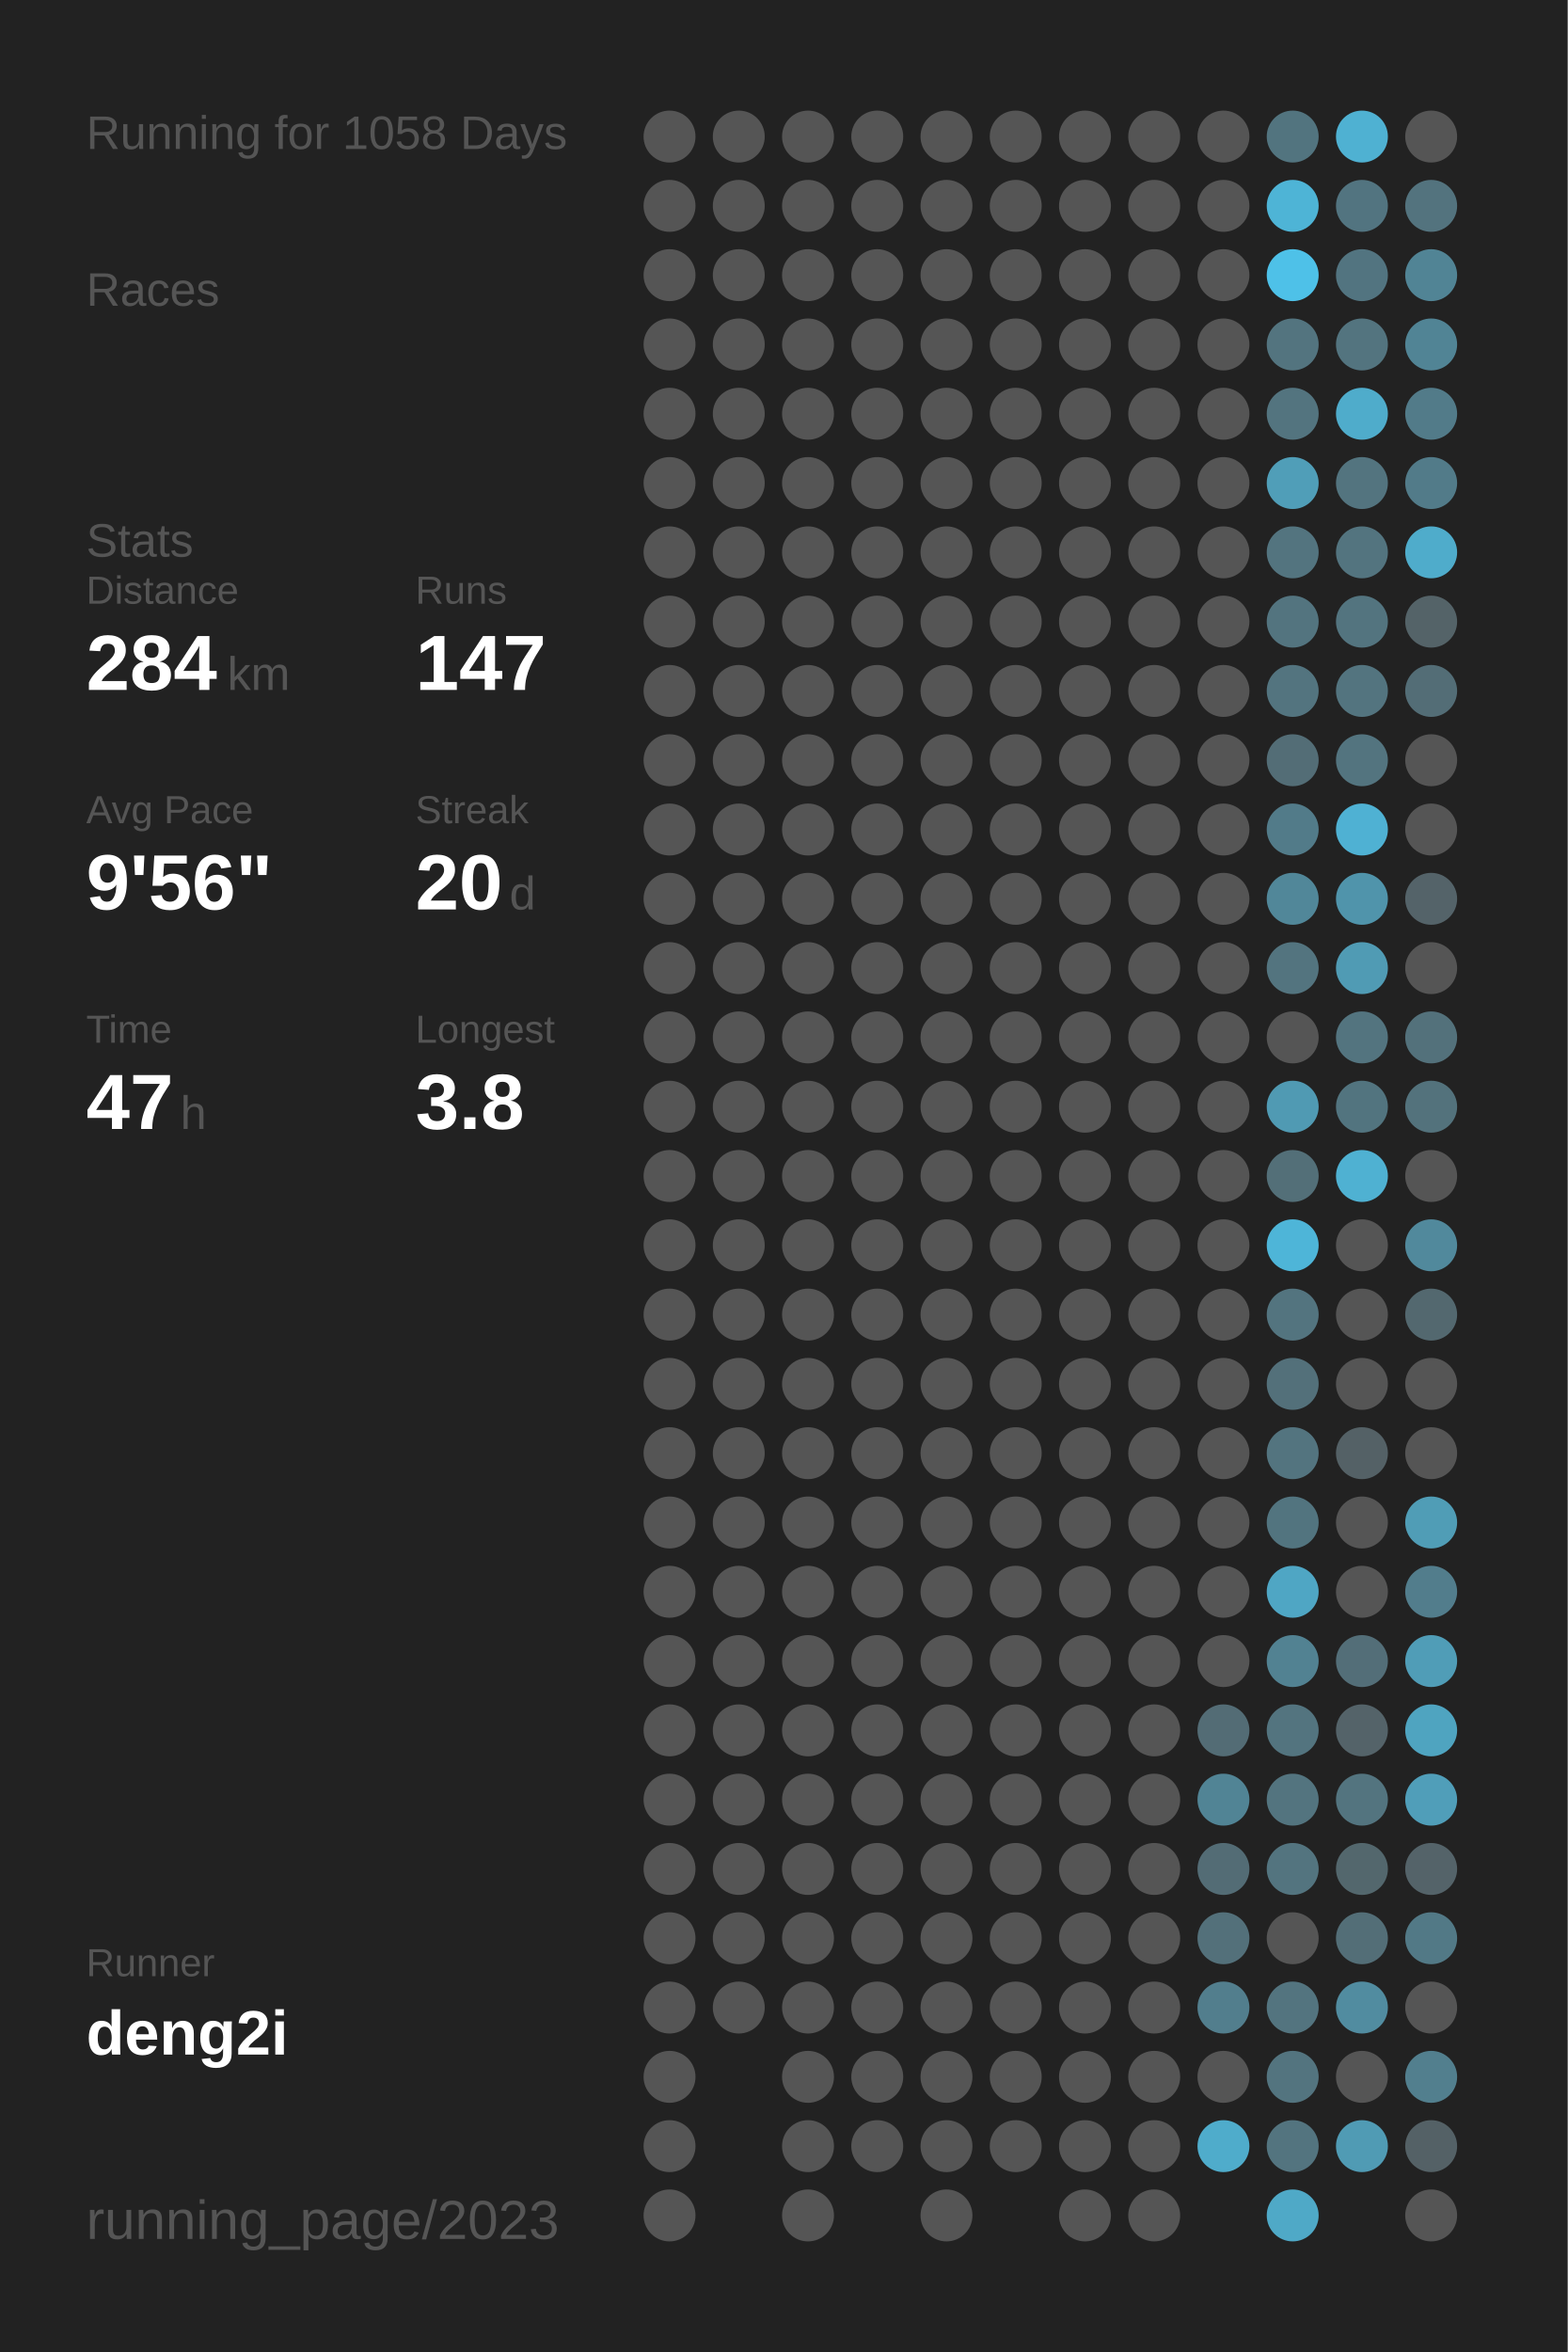
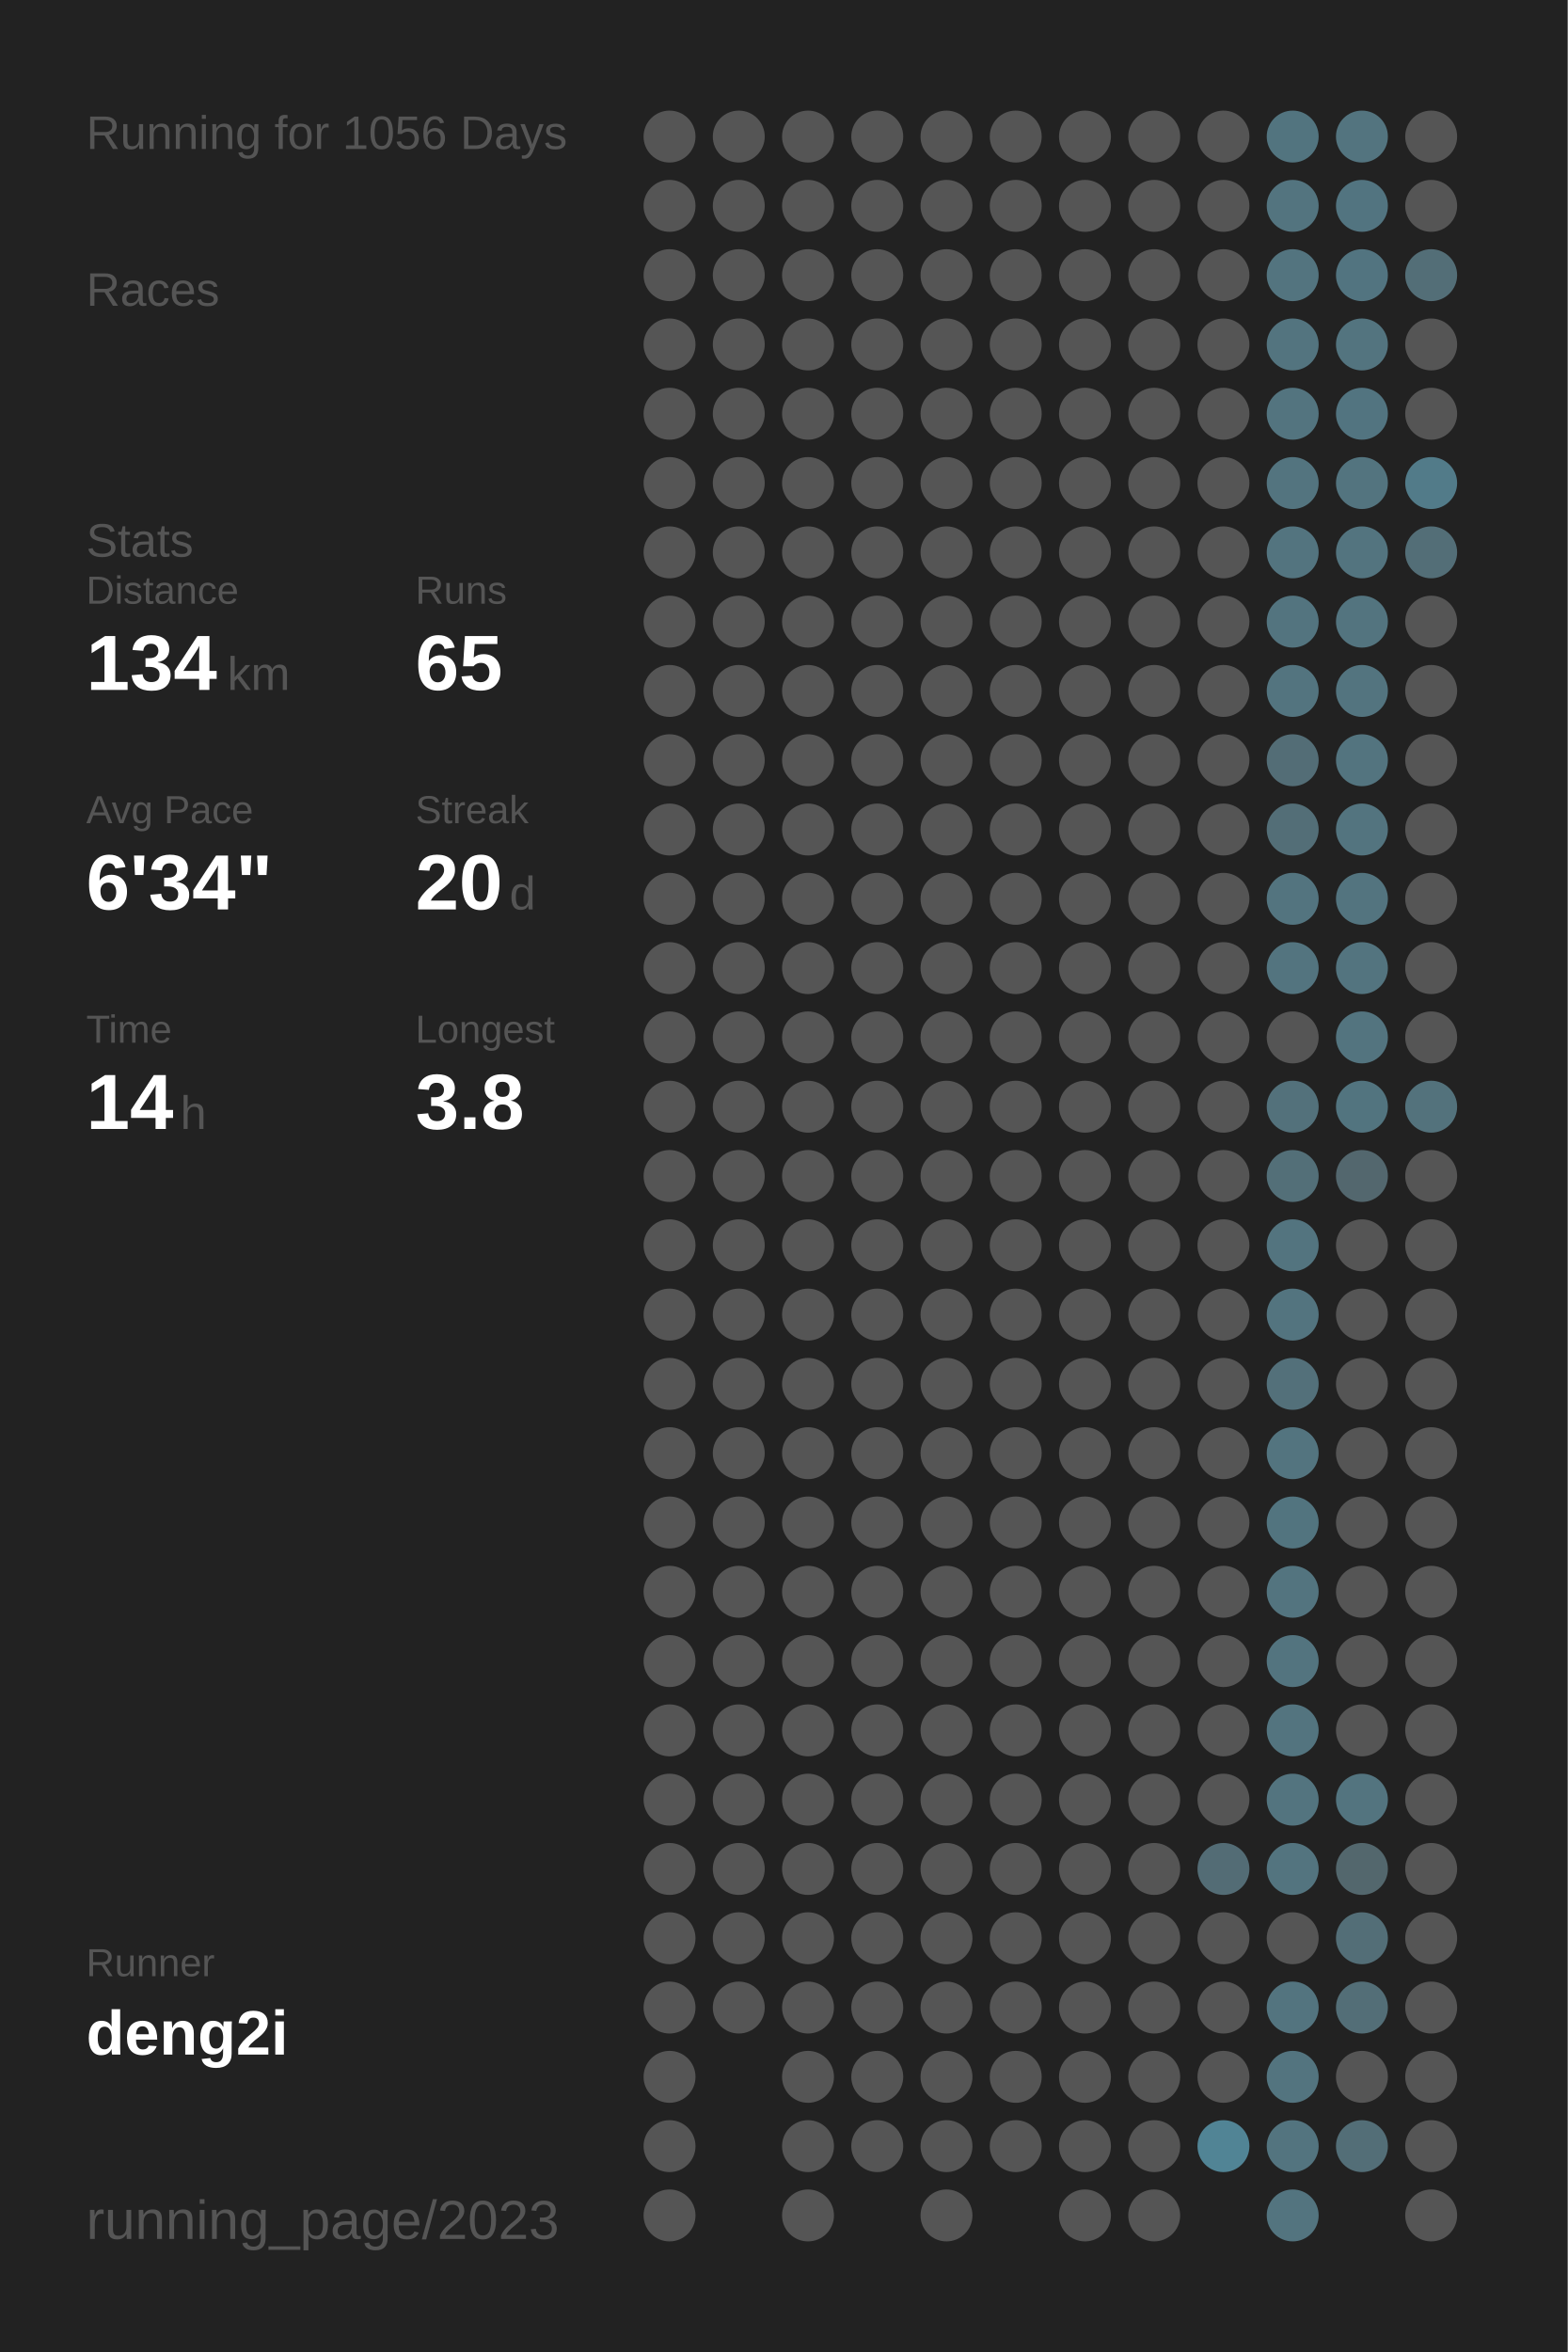
<svg xmlns="http://www.w3.org/2000/svg" baseProfile="full" height="300mm" version="1.1" viewBox="0,0,200,300" width="200mm">
  <defs />
  <rect fill="#222222" height="300" width="200" x="0" y="0" />
-   <text fill="#555555" style="font-size:6px; font-family:Arial;" x="11" y="19">Running for 1058 Days</text>
+   <text fill="#555555" style="font-size:6px; font-family:Arial;" x="11" y="19">Running for 1056 Days</text>
  <text fill="#555555" style="font-size:6px; font-family:Arial;" x="11" y="39">Races</text>
  <text fill="#555555" style="font-size:6px; font-family:Arial;" x="11" y="71">Stats</text>
  <text fill="#555555" style="font-size:5px; font-family:Arial;" x="11" y="77">Distance</text>
-   <text fill="#FFFFFF" style="font-size:10px; font-family:Arial; font-weight:bold;" x="11" y="88">284</text>
+   <text fill="#FFFFFF" style="font-size:10px; font-family:Arial; font-weight:bold;" x="11" y="88">134</text>
  <text fill="#555555" style="font-size:6px; font-family:Arial;" x="29" y="88">km</text>
  <text fill="#555555" style="font-size:5px; font-family:Arial;" x="53" y="77">Runs</text>
-   <text fill="#FFFFFF" style="font-size:10px; font-family:Arial; font-weight:bold;" x="53" y="88">147</text>
+   <text fill="#FFFFFF" style="font-size:10px; font-family:Arial; font-weight:bold;" x="53" y="88">65</text>
  <text fill="#555555" style="font-size:5px; font-family:Arial;" x="11" y="105">Avg Pace</text>
-   <text fill="#FFFFFF" style="font-size:10px; font-family:Arial; font-weight:bold;" x="11" y="116">9'56"</text>
+   <text fill="#FFFFFF" style="font-size:10px; font-family:Arial; font-weight:bold;" x="11" y="116">6'34"</text>
  <text fill="#555555" style="font-size:5px; font-family:Arial;" x="53" y="105">Streak</text>
  <text fill="#FFFFFF" style="font-size:10px; font-family:Arial; font-weight:bold;" x="53" y="116">20</text>
  <text fill="#555555" style="font-size:6px; font-family:Arial;" x="65" y="116">d</text>
  <text fill="#555555" style="font-size:5px; font-family:Arial;" x="11" y="133">Time</text>
-   <text fill="#FFFFFF" style="font-size:10px; font-family:Arial; font-weight:bold;" x="11" y="144">47</text>
+   <text fill="#FFFFFF" style="font-size:10px; font-family:Arial; font-weight:bold;" x="11" y="144">14</text>
  <text fill="#555555" style="font-size:6px; font-family:Arial;" x="23" y="144">h</text>
  <text fill="#555555" style="font-size:5px; font-family:Arial;" x="53" y="133">Longest</text>
  <text fill="#FFFFFF" style="font-size:10px; font-family:Arial; font-weight:bold;" x="53" y="144">3.8</text>
  <text fill="#555555" style="font-size:5px; font-family:Arial;" x="11" y="252.065">Runner</text>
  <text fill="#FFFFFF" style="font-size:8px; font-family:Arial; font-weight:bold;" x="11" y="262.065">deng2i</text>
  <text fill="#555555" style="font-size:7px; font-family:Arial;" x="11" y="285.581">running_page/2023</text>
  <circle cx="85.417" cy="17.419" fill="#555555" r="3.312" />
  <circle cx="85.417" cy="26.258" fill="#555555" r="3.312" />
  <circle cx="85.417" cy="35.097" fill="#555555" r="3.312" />
  <circle cx="85.417" cy="43.935" fill="#555555" r="3.312" />
  <circle cx="85.417" cy="52.774" fill="#555555" r="3.312" />
  <circle cx="85.417" cy="61.613" fill="#555555" r="3.312" />
  <circle cx="85.417" cy="70.452" fill="#555555" r="3.312" />
  <circle cx="85.417" cy="79.29" fill="#555555" r="3.312" />
  <circle cx="85.417" cy="88.129" fill="#555555" r="3.312" />
  <circle cx="85.417" cy="96.968" fill="#555555" r="3.312" />
  <circle cx="85.417" cy="105.806" fill="#555555" r="3.312" />
  <circle cx="85.417" cy="114.645" fill="#555555" r="3.312" />
  <circle cx="85.417" cy="123.484" fill="#555555" r="3.312" />
  <circle cx="85.417" cy="132.323" fill="#555555" r="3.312" />
  <circle cx="85.417" cy="141.161" fill="#555555" r="3.312" />
  <circle cx="85.417" cy="150" fill="#555555" r="3.312" />
  <circle cx="85.417" cy="158.839" fill="#555555" r="3.312" />
  <circle cx="85.417" cy="167.677" fill="#555555" r="3.312" />
  <circle cx="85.417" cy="176.516" fill="#555555" r="3.312" />
  <circle cx="85.417" cy="185.355" fill="#555555" r="3.312" />
  <circle cx="85.417" cy="194.194" fill="#555555" r="3.312" />
  <circle cx="85.417" cy="203.032" fill="#555555" r="3.312" />
  <circle cx="85.417" cy="211.871" fill="#555555" r="3.312" />
  <circle cx="85.417" cy="220.71" fill="#555555" r="3.312" />
  <circle cx="85.417" cy="229.548" fill="#555555" r="3.312" />
  <circle cx="85.417" cy="238.387" fill="#555555" r="3.312" />
  <circle cx="85.417" cy="247.226" fill="#555555" r="3.312" />
  <circle cx="85.417" cy="256.065" fill="#555555" r="3.312" />
  <circle cx="85.417" cy="264.903" fill="#555555" r="3.312" />
  <circle cx="85.417" cy="273.742" fill="#555555" r="3.312" />
  <circle cx="85.417" cy="282.581" fill="#555555" r="3.312" />
  <circle cx="94.25" cy="17.419" fill="#555555" r="3.312" />
  <circle cx="94.25" cy="26.258" fill="#555555" r="3.312" />
  <circle cx="94.25" cy="35.097" fill="#555555" r="3.312" />
  <circle cx="94.25" cy="43.935" fill="#555555" r="3.312" />
  <circle cx="94.25" cy="52.774" fill="#555555" r="3.312" />
  <circle cx="94.25" cy="61.613" fill="#555555" r="3.312" />
  <circle cx="94.25" cy="70.452" fill="#555555" r="3.312" />
  <circle cx="94.25" cy="79.29" fill="#555555" r="3.312" />
  <circle cx="94.25" cy="88.129" fill="#555555" r="3.312" />
  <circle cx="94.25" cy="96.968" fill="#555555" r="3.312" />
  <circle cx="94.25" cy="105.806" fill="#555555" r="3.312" />
  <circle cx="94.25" cy="114.645" fill="#555555" r="3.312" />
  <circle cx="94.25" cy="123.484" fill="#555555" r="3.312" />
  <circle cx="94.25" cy="132.323" fill="#555555" r="3.312" />
  <circle cx="94.25" cy="141.161" fill="#555555" r="3.312" />
  <circle cx="94.25" cy="150" fill="#555555" r="3.312" />
  <circle cx="94.25" cy="158.839" fill="#555555" r="3.312" />
  <circle cx="94.25" cy="167.677" fill="#555555" r="3.312" />
  <circle cx="94.25" cy="176.516" fill="#555555" r="3.312" />
  <circle cx="94.25" cy="185.355" fill="#555555" r="3.312" />
  <circle cx="94.25" cy="194.194" fill="#555555" r="3.312" />
  <circle cx="94.25" cy="203.032" fill="#555555" r="3.312" />
  <circle cx="94.25" cy="211.871" fill="#555555" r="3.312" />
  <circle cx="94.25" cy="220.71" fill="#555555" r="3.312" />
  <circle cx="94.25" cy="229.548" fill="#555555" r="3.312" />
  <circle cx="94.25" cy="238.387" fill="#555555" r="3.312" />
  <circle cx="94.25" cy="247.226" fill="#555555" r="3.312" />
  <circle cx="94.25" cy="256.065" fill="#555555" r="3.312" />
  <circle cx="103.083" cy="17.419" fill="#555555" r="3.312" />
  <circle cx="103.083" cy="26.258" fill="#555555" r="3.312" />
  <circle cx="103.083" cy="35.097" fill="#555555" r="3.312" />
  <circle cx="103.083" cy="43.935" fill="#555555" r="3.312" />
  <circle cx="103.083" cy="52.774" fill="#555555" r="3.312" />
  <circle cx="103.083" cy="61.613" fill="#555555" r="3.312" />
  <circle cx="103.083" cy="70.452" fill="#555555" r="3.312" />
  <circle cx="103.083" cy="79.29" fill="#555555" r="3.312" />
  <circle cx="103.083" cy="88.129" fill="#555555" r="3.312" />
  <circle cx="103.083" cy="96.968" fill="#555555" r="3.312" />
  <circle cx="103.083" cy="105.806" fill="#555555" r="3.312" />
  <circle cx="103.083" cy="114.645" fill="#555555" r="3.312" />
  <circle cx="103.083" cy="123.484" fill="#555555" r="3.312" />
  <circle cx="103.083" cy="132.323" fill="#555555" r="3.312" />
  <circle cx="103.083" cy="141.161" fill="#555555" r="3.312" />
  <circle cx="103.083" cy="150" fill="#555555" r="3.312" />
  <circle cx="103.083" cy="158.839" fill="#555555" r="3.312" />
  <circle cx="103.083" cy="167.677" fill="#555555" r="3.312" />
  <circle cx="103.083" cy="176.516" fill="#555555" r="3.312" />
  <circle cx="103.083" cy="185.355" fill="#555555" r="3.312" />
  <circle cx="103.083" cy="194.194" fill="#555555" r="3.312" />
  <circle cx="103.083" cy="203.032" fill="#555555" r="3.312" />
  <circle cx="103.083" cy="211.871" fill="#555555" r="3.312" />
  <circle cx="103.083" cy="220.71" fill="#555555" r="3.312" />
  <circle cx="103.083" cy="229.548" fill="#555555" r="3.312" />
  <circle cx="103.083" cy="238.387" fill="#555555" r="3.312" />
  <circle cx="103.083" cy="247.226" fill="#555555" r="3.312" />
  <circle cx="103.083" cy="256.065" fill="#555555" r="3.312" />
  <circle cx="103.083" cy="264.903" fill="#555555" r="3.312" />
  <circle cx="103.083" cy="273.742" fill="#555555" r="3.312" />
  <circle cx="103.083" cy="282.581" fill="#555555" r="3.312" />
  <circle cx="111.917" cy="17.419" fill="#555555" r="3.312" />
  <circle cx="111.917" cy="26.258" fill="#555555" r="3.312" />
  <circle cx="111.917" cy="35.097" fill="#555555" r="3.312" />
  <circle cx="111.917" cy="43.935" fill="#555555" r="3.312" />
  <circle cx="111.917" cy="52.774" fill="#555555" r="3.312" />
  <circle cx="111.917" cy="61.613" fill="#555555" r="3.312" />
  <circle cx="111.917" cy="70.452" fill="#555555" r="3.312" />
  <circle cx="111.917" cy="79.29" fill="#555555" r="3.312" />
  <circle cx="111.917" cy="88.129" fill="#555555" r="3.312" />
  <circle cx="111.917" cy="96.968" fill="#555555" r="3.312" />
  <circle cx="111.917" cy="105.806" fill="#555555" r="3.312" />
  <circle cx="111.917" cy="114.645" fill="#555555" r="3.312" />
  <circle cx="111.917" cy="123.484" fill="#555555" r="3.312" />
  <circle cx="111.917" cy="132.323" fill="#555555" r="3.312" />
  <circle cx="111.917" cy="141.161" fill="#555555" r="3.312" />
  <circle cx="111.917" cy="150" fill="#555555" r="3.312" />
  <circle cx="111.917" cy="158.839" fill="#555555" r="3.312" />
  <circle cx="111.917" cy="167.677" fill="#555555" r="3.312" />
  <circle cx="111.917" cy="176.516" fill="#555555" r="3.312" />
  <circle cx="111.917" cy="185.355" fill="#555555" r="3.312" />
  <circle cx="111.917" cy="194.194" fill="#555555" r="3.312" />
  <circle cx="111.917" cy="203.032" fill="#555555" r="3.312" />
  <circle cx="111.917" cy="211.871" fill="#555555" r="3.312" />
  <circle cx="111.917" cy="220.71" fill="#555555" r="3.312" />
  <circle cx="111.917" cy="229.548" fill="#555555" r="3.312" />
  <circle cx="111.917" cy="238.387" fill="#555555" r="3.312" />
  <circle cx="111.917" cy="247.226" fill="#555555" r="3.312" />
  <circle cx="111.917" cy="256.065" fill="#555555" r="3.312" />
  <circle cx="111.917" cy="264.903" fill="#555555" r="3.312" />
  <circle cx="111.917" cy="273.742" fill="#555555" r="3.312" />
  <circle cx="120.75" cy="17.419" fill="#555555" r="3.312" />
  <circle cx="120.75" cy="26.258" fill="#555555" r="3.312" />
  <circle cx="120.75" cy="35.097" fill="#555555" r="3.312" />
  <circle cx="120.75" cy="43.935" fill="#555555" r="3.312" />
  <circle cx="120.75" cy="52.774" fill="#555555" r="3.312" />
  <circle cx="120.75" cy="61.613" fill="#555555" r="3.312" />
  <circle cx="120.75" cy="70.452" fill="#555555" r="3.312" />
  <circle cx="120.75" cy="79.29" fill="#555555" r="3.312" />
  <circle cx="120.75" cy="88.129" fill="#555555" r="3.312" />
  <circle cx="120.75" cy="96.968" fill="#555555" r="3.312" />
  <circle cx="120.75" cy="105.806" fill="#555555" r="3.312" />
  <circle cx="120.75" cy="114.645" fill="#555555" r="3.312" />
  <circle cx="120.75" cy="123.484" fill="#555555" r="3.312" />
  <circle cx="120.75" cy="132.323" fill="#555555" r="3.312" />
  <circle cx="120.75" cy="141.161" fill="#555555" r="3.312" />
  <circle cx="120.75" cy="150" fill="#555555" r="3.312" />
  <circle cx="120.75" cy="158.839" fill="#555555" r="3.312" />
  <circle cx="120.75" cy="167.677" fill="#555555" r="3.312" />
  <circle cx="120.75" cy="176.516" fill="#555555" r="3.312" />
  <circle cx="120.75" cy="185.355" fill="#555555" r="3.312" />
  <circle cx="120.75" cy="194.194" fill="#555555" r="3.312" />
  <circle cx="120.75" cy="203.032" fill="#555555" r="3.312" />
  <circle cx="120.75" cy="211.871" fill="#555555" r="3.312" />
  <circle cx="120.75" cy="220.71" fill="#555555" r="3.312" />
  <circle cx="120.75" cy="229.548" fill="#555555" r="3.312" />
  <circle cx="120.75" cy="238.387" fill="#555555" r="3.312" />
  <circle cx="120.75" cy="247.226" fill="#555555" r="3.312" />
  <circle cx="120.75" cy="256.065" fill="#555555" r="3.312" />
  <circle cx="120.75" cy="264.903" fill="#555555" r="3.312" />
  <circle cx="120.75" cy="273.742" fill="#555555" r="3.312" />
  <circle cx="120.75" cy="282.581" fill="#555555" r="3.312" />
  <circle cx="129.583" cy="17.419" fill="#555555" r="3.312" />
  <circle cx="129.583" cy="26.258" fill="#555555" r="3.312" />
  <circle cx="129.583" cy="35.097" fill="#555555" r="3.312" />
  <circle cx="129.583" cy="43.935" fill="#555555" r="3.312" />
  <circle cx="129.583" cy="52.774" fill="#555555" r="3.312" />
  <circle cx="129.583" cy="61.613" fill="#555555" r="3.312" />
  <circle cx="129.583" cy="70.452" fill="#555555" r="3.312" />
  <circle cx="129.583" cy="79.29" fill="#555555" r="3.312" />
  <circle cx="129.583" cy="88.129" fill="#555555" r="3.312" />
  <circle cx="129.583" cy="96.968" fill="#555555" r="3.312" />
  <circle cx="129.583" cy="105.806" fill="#555555" r="3.312" />
  <circle cx="129.583" cy="114.645" fill="#555555" r="3.312" />
  <circle cx="129.583" cy="123.484" fill="#555555" r="3.312" />
  <circle cx="129.583" cy="132.323" fill="#555555" r="3.312" />
  <circle cx="129.583" cy="141.161" fill="#555555" r="3.312" />
  <circle cx="129.583" cy="150" fill="#555555" r="3.312" />
  <circle cx="129.583" cy="158.839" fill="#555555" r="3.312" />
  <circle cx="129.583" cy="167.677" fill="#555555" r="3.312" />
  <circle cx="129.583" cy="176.516" fill="#555555" r="3.312" />
  <circle cx="129.583" cy="185.355" fill="#555555" r="3.312" />
  <circle cx="129.583" cy="194.194" fill="#555555" r="3.312" />
  <circle cx="129.583" cy="203.032" fill="#555555" r="3.312" />
  <circle cx="129.583" cy="211.871" fill="#555555" r="3.312" />
  <circle cx="129.583" cy="220.71" fill="#555555" r="3.312" />
  <circle cx="129.583" cy="229.548" fill="#555555" r="3.312" />
  <circle cx="129.583" cy="238.387" fill="#555555" r="3.312" />
  <circle cx="129.583" cy="247.226" fill="#555555" r="3.312" />
  <circle cx="129.583" cy="256.065" fill="#555555" r="3.312" />
  <circle cx="129.583" cy="264.903" fill="#555555" r="3.312" />
  <circle cx="129.583" cy="273.742" fill="#555555" r="3.312" />
  <circle cx="138.417" cy="17.419" fill="#555555" r="3.312" />
  <circle cx="138.417" cy="26.258" fill="#555555" r="3.312" />
  <circle cx="138.417" cy="35.097" fill="#555555" r="3.312" />
  <circle cx="138.417" cy="43.935" fill="#555555" r="3.312" />
  <circle cx="138.417" cy="52.774" fill="#555555" r="3.312" />
  <circle cx="138.417" cy="61.613" fill="#555555" r="3.312" />
  <circle cx="138.417" cy="70.452" fill="#555555" r="3.312" />
  <circle cx="138.417" cy="79.29" fill="#555555" r="3.312" />
  <circle cx="138.417" cy="88.129" fill="#555555" r="3.312" />
  <circle cx="138.417" cy="96.968" fill="#555555" r="3.312" />
  <circle cx="138.417" cy="105.806" fill="#555555" r="3.312" />
  <circle cx="138.417" cy="114.645" fill="#555555" r="3.312" />
  <circle cx="138.417" cy="123.484" fill="#555555" r="3.312" />
  <circle cx="138.417" cy="132.323" fill="#555555" r="3.312" />
  <circle cx="138.417" cy="141.161" fill="#555555" r="3.312" />
  <circle cx="138.417" cy="150" fill="#555555" r="3.312" />
  <circle cx="138.417" cy="158.839" fill="#555555" r="3.312" />
  <circle cx="138.417" cy="167.677" fill="#555555" r="3.312" />
  <circle cx="138.417" cy="176.516" fill="#555555" r="3.312" />
  <circle cx="138.417" cy="185.355" fill="#555555" r="3.312" />
  <circle cx="138.417" cy="194.194" fill="#555555" r="3.312" />
  <circle cx="138.417" cy="203.032" fill="#555555" r="3.312" />
  <circle cx="138.417" cy="211.871" fill="#555555" r="3.312" />
  <circle cx="138.417" cy="220.71" fill="#555555" r="3.312" />
  <circle cx="138.417" cy="229.548" fill="#555555" r="3.312" />
  <circle cx="138.417" cy="238.387" fill="#555555" r="3.312" />
  <circle cx="138.417" cy="247.226" fill="#555555" r="3.312" />
  <circle cx="138.417" cy="256.065" fill="#555555" r="3.312" />
  <circle cx="138.417" cy="264.903" fill="#555555" r="3.312" />
  <circle cx="138.417" cy="273.742" fill="#555555" r="3.312" />
  <circle cx="138.417" cy="282.581" fill="#555555" r="3.312" />
  <circle cx="147.25" cy="17.419" fill="#555555" r="3.312" />
  <circle cx="147.25" cy="26.258" fill="#555555" r="3.312" />
  <circle cx="147.25" cy="35.097" fill="#555555" r="3.312" />
  <circle cx="147.25" cy="43.935" fill="#555555" r="3.312" />
  <circle cx="147.25" cy="52.774" fill="#555555" r="3.312" />
  <circle cx="147.25" cy="61.613" fill="#555555" r="3.312" />
  <circle cx="147.25" cy="70.452" fill="#555555" r="3.312" />
  <circle cx="147.25" cy="79.29" fill="#555555" r="3.312" />
  <circle cx="147.25" cy="88.129" fill="#555555" r="3.312" />
  <circle cx="147.25" cy="96.968" fill="#555555" r="3.312" />
  <circle cx="147.25" cy="105.806" fill="#555555" r="3.312" />
  <circle cx="147.25" cy="114.645" fill="#555555" r="3.312" />
  <circle cx="147.25" cy="123.484" fill="#555555" r="3.312" />
  <circle cx="147.25" cy="132.323" fill="#555555" r="3.312" />
  <circle cx="147.25" cy="141.161" fill="#555555" r="3.312" />
  <circle cx="147.25" cy="150" fill="#555555" r="3.312" />
  <circle cx="147.25" cy="158.839" fill="#555555" r="3.312" />
  <circle cx="147.25" cy="167.677" fill="#555555" r="3.312" />
  <circle cx="147.25" cy="176.516" fill="#555555" r="3.312" />
  <circle cx="147.25" cy="185.355" fill="#555555" r="3.312" />
  <circle cx="147.25" cy="194.194" fill="#555555" r="3.312" />
  <circle cx="147.25" cy="203.032" fill="#555555" r="3.312" />
  <circle cx="147.25" cy="211.871" fill="#555555" r="3.312" />
  <circle cx="147.25" cy="220.71" fill="#555555" r="3.312" />
  <circle cx="147.25" cy="229.548" fill="#555555" r="3.312" />
  <circle cx="147.25" cy="238.387" fill="#555555" r="3.312" />
  <circle cx="147.25" cy="247.226" fill="#555555" r="3.312" />
  <circle cx="147.25" cy="256.065" fill="#555555" r="3.312" />
  <circle cx="147.25" cy="264.903" fill="#555555" r="3.312" />
  <circle cx="147.25" cy="273.742" fill="#555555" r="3.312" />
  <circle cx="147.25" cy="282.581" fill="#555555" r="3.312" />
  <circle cx="156.083" cy="17.419" fill="#555555" r="3.312" />
  <circle cx="156.083" cy="26.258" fill="#555555" r="3.312" />
  <circle cx="156.083" cy="35.097" fill="#555555" r="3.312" />
  <circle cx="156.083" cy="43.935" fill="#555555" r="3.312" />
  <circle cx="156.083" cy="52.774" fill="#555555" r="3.312" />
  <circle cx="156.083" cy="61.613" fill="#555555" r="3.312" />
  <circle cx="156.083" cy="70.452" fill="#555555" r="3.312" />
  <circle cx="156.083" cy="79.29" fill="#555555" r="3.312" />
  <circle cx="156.083" cy="88.129" fill="#555555" r="3.312" />
  <circle cx="156.083" cy="96.968" fill="#555555" r="3.312" />
  <circle cx="156.083" cy="105.806" fill="#555555" r="3.312" />
  <circle cx="156.083" cy="114.645" fill="#555555" r="3.312" />
  <circle cx="156.083" cy="123.484" fill="#555555" r="3.312" />
  <circle cx="156.083" cy="132.323" fill="#555555" r="3.312" />
  <circle cx="156.083" cy="141.161" fill="#555555" r="3.312" />
  <circle cx="156.083" cy="150" fill="#555555" r="3.312" />
  <circle cx="156.083" cy="158.839" fill="#555555" r="3.312" />
  <circle cx="156.083" cy="167.677" fill="#555555" r="3.312" />
  <circle cx="156.083" cy="176.516" fill="#555555" r="3.312" />
  <circle cx="156.083" cy="185.355" fill="#555555" r="3.312" />
  <circle cx="156.083" cy="194.194" fill="#555555" r="3.312" />
  <circle cx="156.083" cy="203.032" fill="#555555" r="3.312" />
  <circle cx="156.083" cy="211.871" fill="#555555" r="3.312" />
-   <circle cx="156.083" cy="220.71" fill="#536c75" r="3.312" />
-   <circle cx="156.083" cy="229.548" fill="#518495" r="3.312" />
+   <circle cx="156.083" cy="220.71" fill="#555555" r="3.312" />
+   <circle cx="156.083" cy="229.548" fill="#555555" r="3.312" />
  <circle cx="156.083" cy="238.387" fill="#536c75" r="3.312" />
-   <circle cx="156.083" cy="247.226" fill="#53707a" r="3.312" />
-   <circle cx="156.083" cy="256.065" fill="#527e8d" r="3.312" />
+   <circle cx="156.083" cy="247.226" fill="#555555" r="3.312" />
+   <circle cx="156.083" cy="256.065" fill="#555555" r="3.312" />
  <circle cx="156.083" cy="264.903" fill="#555555" r="3.312" />
-   <circle cx="156.083" cy="273.742" fill="#4faccb" r="3.312" />
+   <circle cx="156.083" cy="273.742" fill="#518495" r="3.312" />
  <circle cx="164.917" cy="17.419" fill="#52747f" r="3.312" />
-   <circle cx="164.917" cy="26.258" fill="#4eb4d6" r="3.312" />
-   <circle cx="164.917" cy="35.097" fill="#4ec1e8" r="3.312" />
+   <circle cx="164.917" cy="26.258" fill="#53747f" r="3.312" />
+   <circle cx="164.917" cy="35.097" fill="#53747f" r="3.312" />
  <circle cx="164.917" cy="43.935" fill="#53747f" r="3.312" />
  <circle cx="164.917" cy="52.774" fill="#53747f" r="3.312" />
-   <circle cx="164.917" cy="61.613" fill="#509eb8" r="3.312" />
+   <circle cx="164.917" cy="61.613" fill="#53747f" r="3.312" />
  <circle cx="164.917" cy="70.452" fill="#53747f" r="3.312" />
  <circle cx="164.917" cy="79.29" fill="#53747f" r="3.312" />
  <circle cx="164.917" cy="88.129" fill="#53747f" r="3.312" />
  <circle cx="164.917" cy="96.968" fill="#536d76" r="3.312" />
-   <circle cx="164.917" cy="105.806" fill="#527b89" r="3.312" />
-   <circle cx="164.917" cy="114.645" fill="#518799" r="3.312" />
+   <circle cx="164.917" cy="105.806" fill="#536e77" r="3.312" />
+   <circle cx="164.917" cy="114.645" fill="#53747f" r="3.312" />
  <circle cx="164.917" cy="123.484" fill="#53747f" r="3.312" />
  <circle cx="164.917" cy="132.323" fill="#555555" r="3.312" />
-   <circle cx="164.917" cy="141.161" fill="#509ab3" r="3.312" />
+   <circle cx="164.917" cy="141.161" fill="#53717b" r="3.312" />
  <circle cx="164.917" cy="150" fill="#536f78" r="3.312" />
-   <circle cx="164.917" cy="158.839" fill="#4eb5d8" r="3.312" />
+   <circle cx="164.917" cy="158.839" fill="#53747f" r="3.312" />
  <circle cx="164.917" cy="167.677" fill="#53747f" r="3.312" />
  <circle cx="164.917" cy="176.516" fill="#53707a" r="3.312" />
  <circle cx="164.917" cy="185.355" fill="#53747f" r="3.312" />
  <circle cx="164.917" cy="194.194" fill="#52747f" r="3.312" />
-   <circle cx="164.917" cy="203.032" fill="#4fa6c4" r="3.312" />
-   <circle cx="164.917" cy="211.871" fill="#528292" r="3.312" />
+   <circle cx="164.917" cy="203.032" fill="#53747f" r="3.312" />
+   <circle cx="164.917" cy="211.871" fill="#53747f" r="3.312" />
  <circle cx="164.917" cy="220.71" fill="#53747f" r="3.312" />
  <circle cx="164.917" cy="229.548" fill="#53747f" r="3.312" />
  <circle cx="164.917" cy="238.387" fill="#53747f" r="3.312" />
  <circle cx="164.917" cy="247.226" fill="#555555" r="3.312" />
  <circle cx="164.917" cy="256.065" fill="#53747f" r="3.312" />
  <circle cx="164.917" cy="264.903" fill="#53747f" r="3.312" />
  <circle cx="164.917" cy="273.742" fill="#53747f" r="3.312" />
-   <circle cx="164.917" cy="282.581" fill="#4fa9c7" r="3.312" />
-   <circle cx="173.75" cy="17.419" fill="#4fb1d2" r="3.312" />
+   <circle cx="164.917" cy="282.581" fill="#53747f" r="3.312" />
+   <circle cx="173.75" cy="17.419" fill="#53747f" r="3.312" />
  <circle cx="173.75" cy="26.258" fill="#527480" r="3.312" />
  <circle cx="173.75" cy="35.097" fill="#527480" r="3.312" />
  <circle cx="173.75" cy="43.935" fill="#53747f" r="3.312" />
-   <circle cx="173.75" cy="52.774" fill="#4faccb" r="3.312" />
+   <circle cx="173.75" cy="52.774" fill="#527480" r="3.312" />
  <circle cx="173.75" cy="61.613" fill="#53747f" r="3.312" />
  <circle cx="173.75" cy="70.452" fill="#53747f" r="3.312" />
  <circle cx="173.75" cy="79.29" fill="#53747f" r="3.312" />
  <circle cx="173.75" cy="88.129" fill="#53747f" r="3.312" />
  <circle cx="173.75" cy="96.968" fill="#53747f" r="3.312" />
-   <circle cx="173.75" cy="105.806" fill="#4fb1d3" r="3.312" />
-   <circle cx="173.75" cy="114.645" fill="#5094ab" r="3.312" />
-   <circle cx="173.75" cy="123.484" fill="#509bb4" r="3.312" />
+   <circle cx="173.75" cy="105.806" fill="#53747f" r="3.312" />
+   <circle cx="173.75" cy="114.645" fill="#53747f" r="3.312" />
+   <circle cx="173.75" cy="123.484" fill="#53747f" r="3.312" />
  <circle cx="173.75" cy="132.323" fill="#53747f" r="3.312" />
  <circle cx="173.75" cy="141.161" fill="#52747f" r="3.312" />
-   <circle cx="173.75" cy="150" fill="#4fb1d2" r="3.312" />
+   <circle cx="173.75" cy="150" fill="#53676e" r="3.312" />
  <circle cx="173.75" cy="158.839" fill="#555555" r="3.312" />
  <circle cx="173.75" cy="167.677" fill="#555555" r="3.312" />
  <circle cx="173.75" cy="176.516" fill="#555555" r="3.312" />
-   <circle cx="173.75" cy="185.355" fill="#546166" r="3.312" />
+   <circle cx="173.75" cy="185.355" fill="#555555" r="3.312" />
  <circle cx="173.75" cy="194.194" fill="#555555" r="3.312" />
  <circle cx="173.75" cy="203.032" fill="#555555" r="3.312" />
-   <circle cx="173.75" cy="211.871" fill="#536e78" r="3.312" />
-   <circle cx="173.75" cy="220.71" fill="#546369" r="3.312" />
+   <circle cx="173.75" cy="211.871" fill="#555555" r="3.312" />
+   <circle cx="173.75" cy="220.71" fill="#555555" r="3.312" />
  <circle cx="173.75" cy="229.548" fill="#53747f" r="3.312" />
  <circle cx="173.75" cy="238.387" fill="#53676d" r="3.312" />
  <circle cx="173.75" cy="247.226" fill="#536e77" r="3.312" />
-   <circle cx="173.75" cy="256.065" fill="#518ca0" r="3.312" />
+   <circle cx="173.75" cy="256.065" fill="#536e77" r="3.312" />
  <circle cx="173.75" cy="264.903" fill="#555555" r="3.312" />
-   <circle cx="173.75" cy="273.742" fill="#509bb4" r="3.312" />
+   <circle cx="173.75" cy="273.742" fill="#536e77" r="3.312" />
  <circle cx="182.583" cy="17.419" fill="#555555" r="3.312" />
-   <circle cx="182.583" cy="26.258" fill="#53737e" r="3.312" />
-   <circle cx="182.583" cy="35.097" fill="#518495" r="3.312" />
-   <circle cx="182.583" cy="43.935" fill="#518495" r="3.312" />
-   <circle cx="182.583" cy="52.774" fill="#527b89" r="3.312" />
+   <circle cx="182.583" cy="26.258" fill="#555555" r="3.312" />
+   <circle cx="182.583" cy="35.097" fill="#536e77" r="3.312" />
+   <circle cx="182.583" cy="43.935" fill="#555555" r="3.312" />
+   <circle cx="182.583" cy="52.774" fill="#555555" r="3.312" />
  <circle cx="182.583" cy="61.613" fill="#527b89" r="3.312" />
-   <circle cx="182.583" cy="70.452" fill="#4faccb" r="3.312" />
-   <circle cx="182.583" cy="79.29" fill="#546368" r="3.312" />
-   <circle cx="182.583" cy="88.129" fill="#536d76" r="3.312" />
+   <circle cx="182.583" cy="70.452" fill="#536e77" r="3.312" />
+   <circle cx="182.583" cy="79.29" fill="#555555" r="3.312" />
+   <circle cx="182.583" cy="88.129" fill="#555555" r="3.312" />
  <circle cx="182.583" cy="96.968" fill="#555555" r="3.312" />
  <circle cx="182.583" cy="105.806" fill="#555555" r="3.312" />
-   <circle cx="182.583" cy="114.645" fill="#546369" r="3.312" />
+   <circle cx="182.583" cy="114.645" fill="#555555" r="3.312" />
  <circle cx="182.583" cy="123.484" fill="#555555" r="3.312" />
-   <circle cx="182.583" cy="132.323" fill="#53717b" r="3.312" />
+   <circle cx="182.583" cy="132.323" fill="#555555" r="3.312" />
  <circle cx="182.583" cy="141.161" fill="#53727c" r="3.312" />
  <circle cx="182.583" cy="150" fill="#555555" r="3.312" />
-   <circle cx="182.583" cy="158.839" fill="#51899c" r="3.312" />
-   <circle cx="182.583" cy="167.677" fill="#53686f" r="3.312" />
+   <circle cx="182.583" cy="158.839" fill="#555555" r="3.312" />
+   <circle cx="182.583" cy="167.677" fill="#555555" r="3.312" />
  <circle cx="182.583" cy="176.516" fill="#555555" r="3.312" />
  <circle cx="182.583" cy="185.355" fill="#555555" r="3.312" />
-   <circle cx="182.583" cy="194.194" fill="#509db6" r="3.312" />
-   <circle cx="182.583" cy="203.032" fill="#527d8c" r="3.312" />
-   <circle cx="182.583" cy="211.871" fill="#509db7" r="3.312" />
-   <circle cx="182.583" cy="220.71" fill="#4fa4c0" r="3.312" />
-   <circle cx="182.583" cy="229.548" fill="#509eb9" r="3.312" />
-   <circle cx="182.583" cy="238.387" fill="#546369" r="3.312" />
-   <circle cx="182.583" cy="247.226" fill="#527986" r="3.312" />
+   <circle cx="182.583" cy="194.194" fill="#555555" r="3.312" />
+   <circle cx="182.583" cy="203.032" fill="#555555" r="3.312" />
+   <circle cx="182.583" cy="211.871" fill="#555555" r="3.312" />
+   <circle cx="182.583" cy="220.71" fill="#555555" r="3.312" />
+   <circle cx="182.583" cy="229.548" fill="#555555" r="3.312" />
+   <circle cx="182.583" cy="238.387" fill="#555555" r="3.312" />
+   <circle cx="182.583" cy="247.226" fill="#555555" r="3.312" />
  <circle cx="182.583" cy="256.065" fill="#555555" r="3.312" />
-   <circle cx="182.583" cy="264.903" fill="#527f8e" r="3.312" />
-   <circle cx="182.583" cy="273.742" fill="#546166" r="3.312" />
+   <circle cx="182.583" cy="264.903" fill="#555555" r="3.312" />
+   <circle cx="182.583" cy="273.742" fill="#555555" r="3.312" />
  <circle cx="182.583" cy="282.581" fill="#555555" r="3.312" />
</svg>
